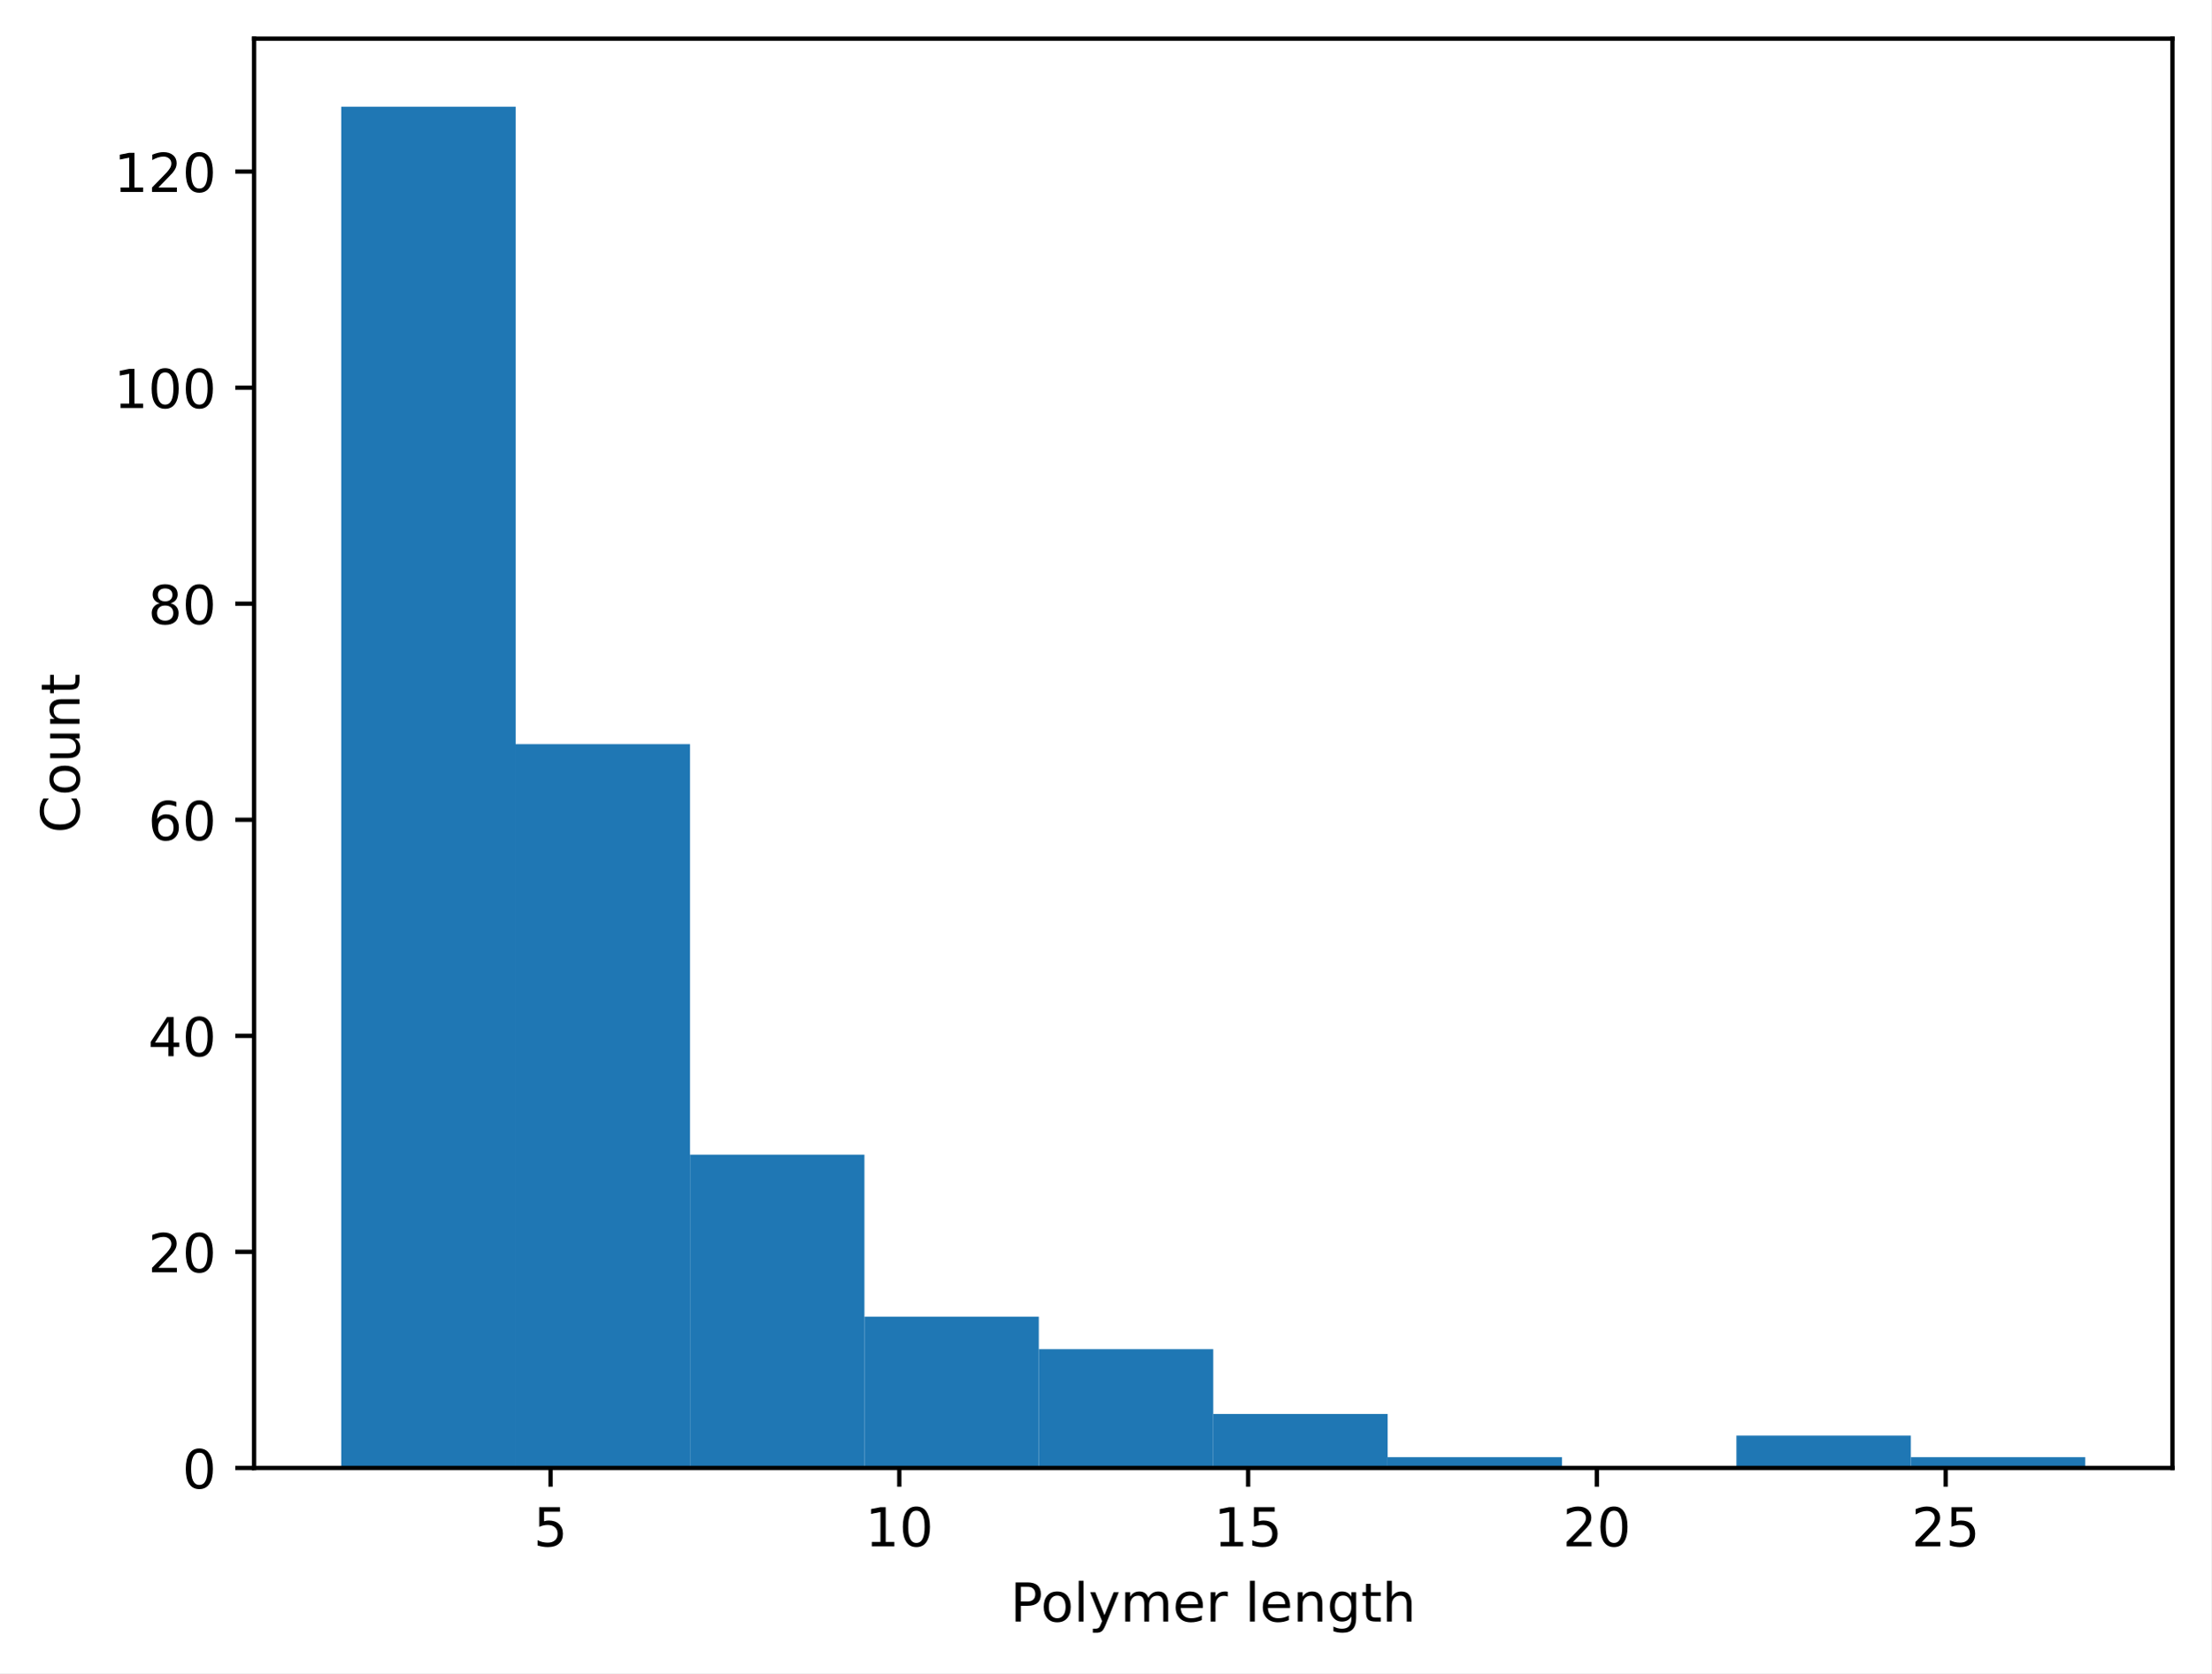
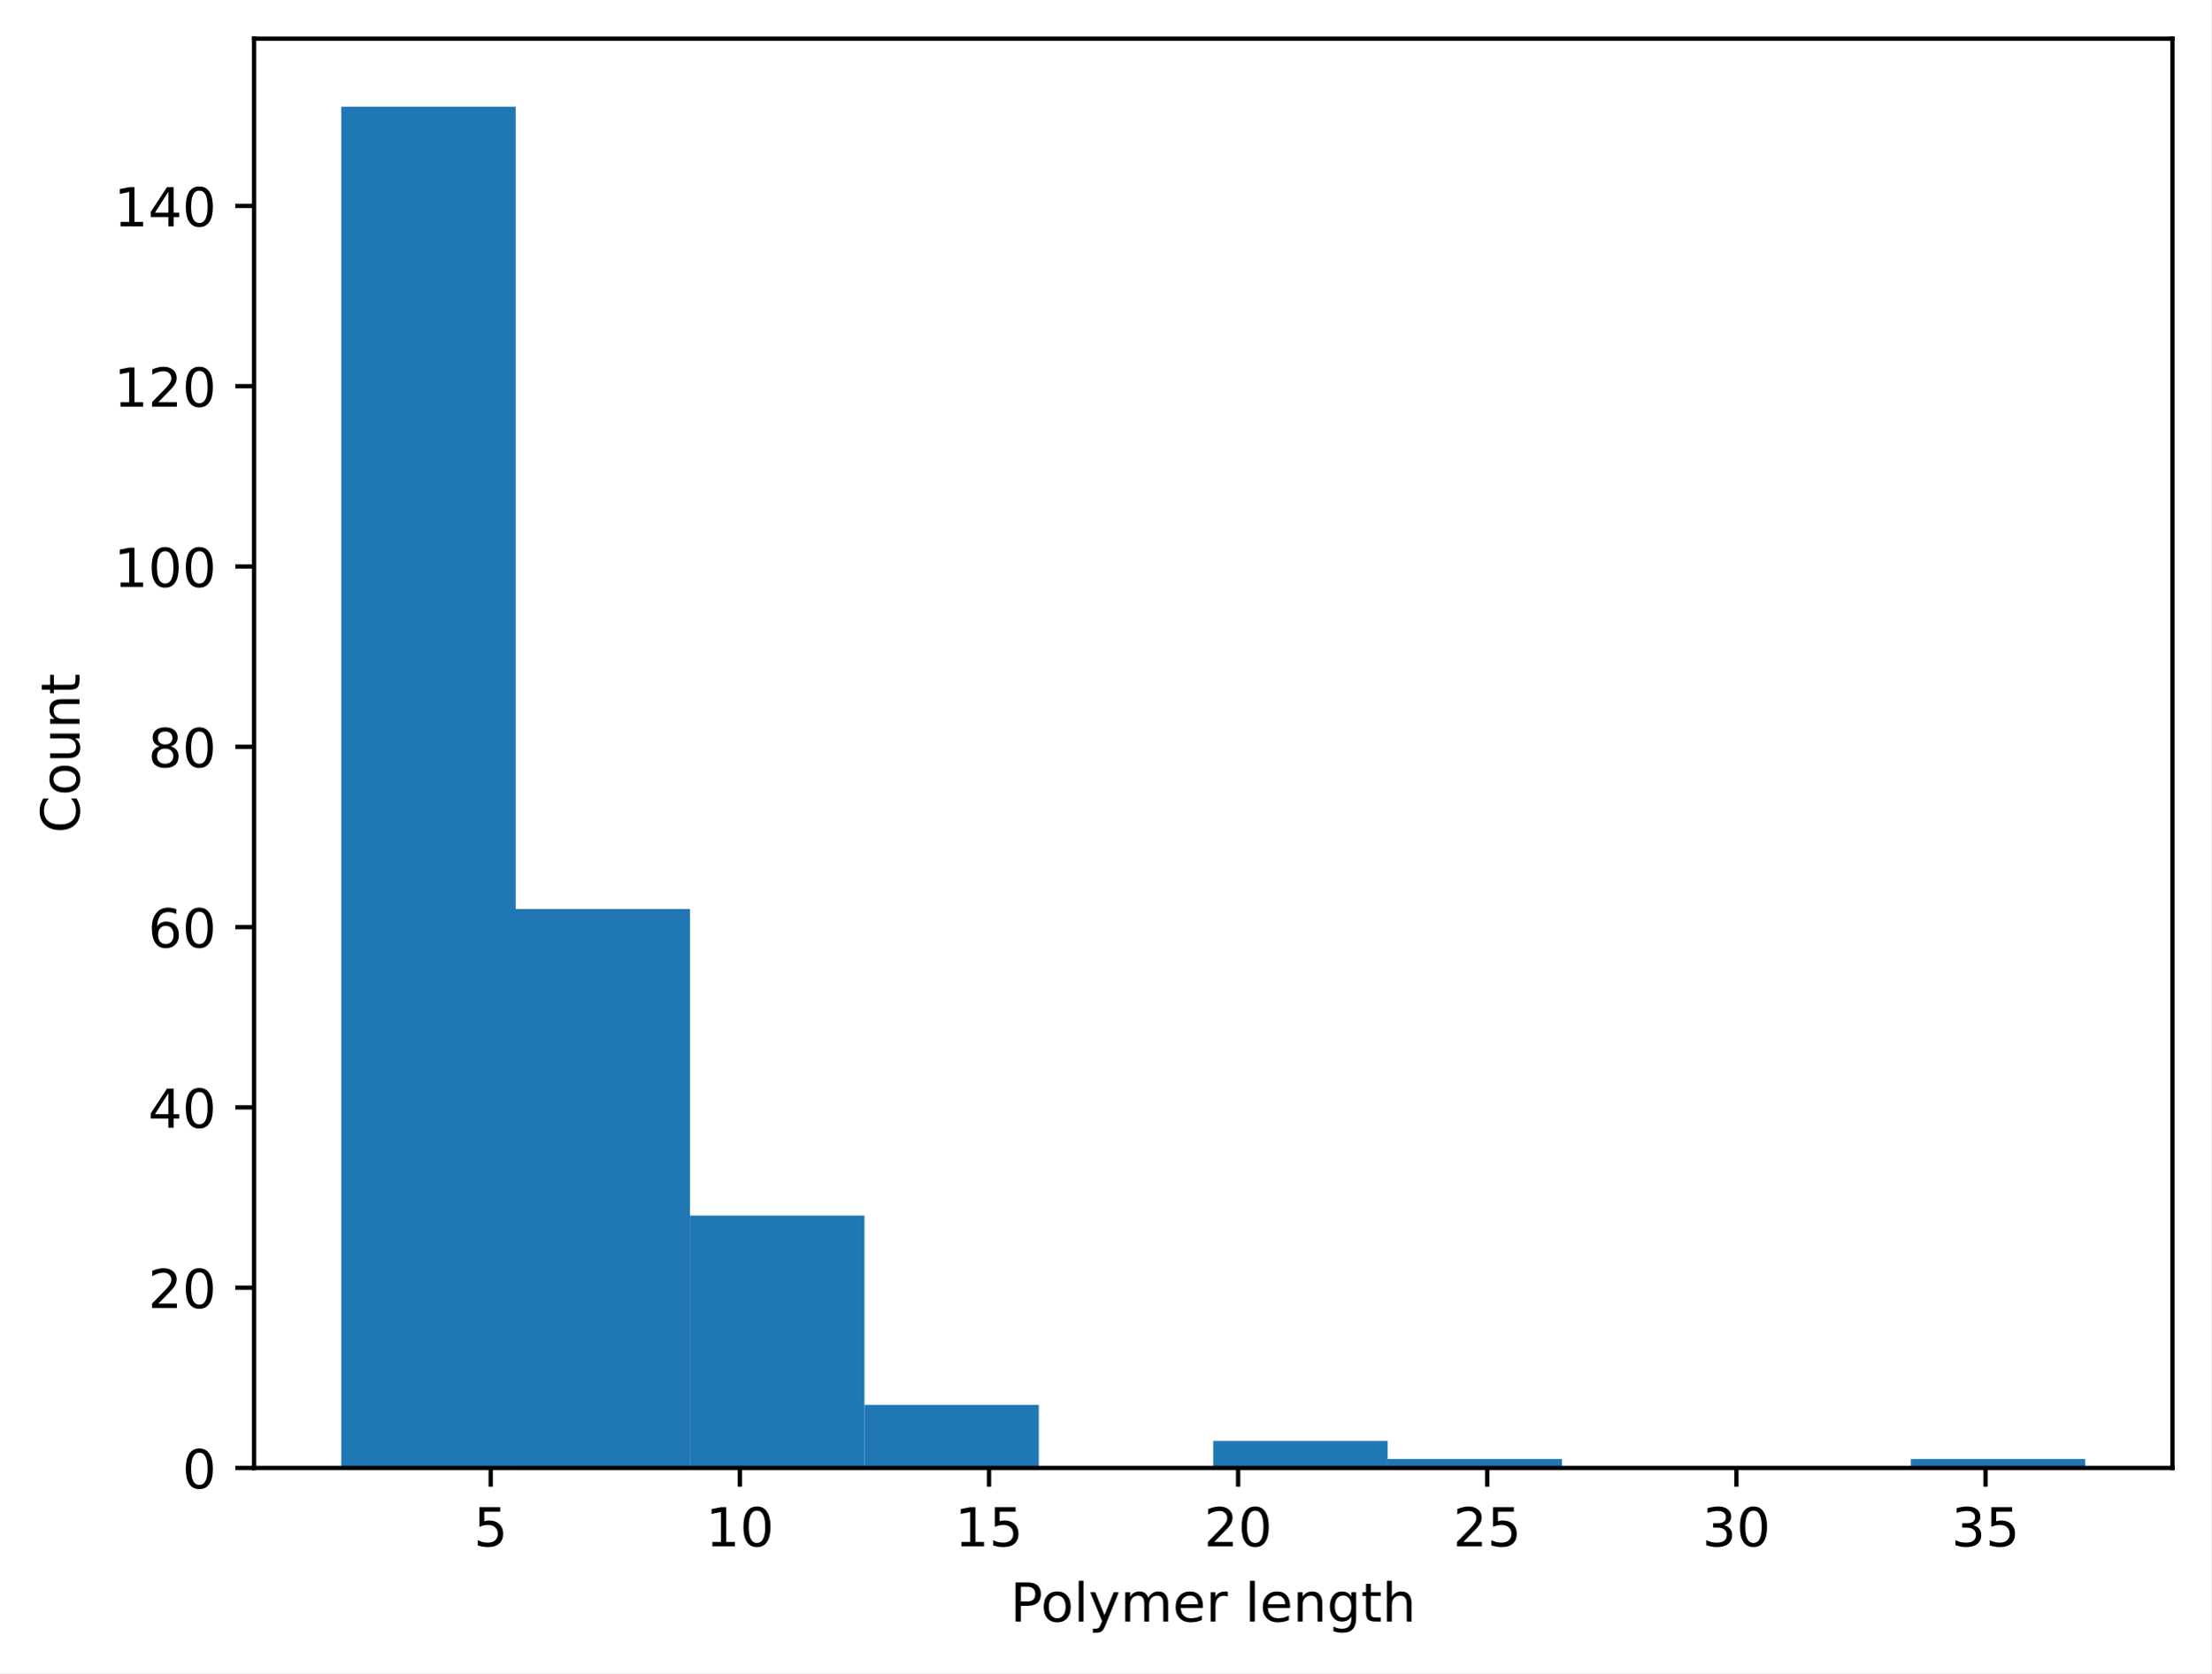
<svg xmlns="http://www.w3.org/2000/svg" xmlns:xlink="http://www.w3.org/1999/xlink" width="411.608pt" height="311.513pt" viewBox="0 0 411.608 311.513" version="1.1">
  <defs>
    <style type="text/css">*{stroke-linejoin: round; stroke-linecap: butt}</style>
  </defs>
  <g id="figure_1">
    <g id="patch_1">
      <path d="M 0 311.513  L 411.608 311.513  L 411.608 0  L 0 0  z " style="fill: #ffffff" />
    </g>
    <g id="axes_1">
      <g id="patch_2">
        <path d="M 47.288 273.312  L 404.408 273.312  L 404.408 7.2  L 47.288 7.2  z " style="fill: #ffffff" />
      </g>
      <g id="patch_3">
-         <path d="M 63.52 273.312  L 95.986 273.312  L 95.986 19.872  L 63.52 19.872  z " clip-path="url(#p9171158d1a)" style="fill: #1f77b4" />
+         <path d="M 63.52 273.312  L 95.986 273.312  L 95.986 19.872  L 63.52 19.872  z " clip-path="url(#p9e5629be46)" style="fill: #1f77b4" />
      </g>
      <g id="patch_4">
-         <path d="M 95.986 273.312  L 128.451 273.312  L 128.451 138.546  L 95.986 138.546  z " clip-path="url(#p9171158d1a)" style="fill: #1f77b4" />
+         <path d="M 95.986 273.312  L 128.451 273.312  L 128.451 169.251  L 95.986 169.251  z " clip-path="url(#p9e5629be46)" style="fill: #1f77b4" />
      </g>
      <g id="patch_5">
-         <path d="M 128.451 273.312  L 160.917 273.312  L 160.917 214.981  L 128.451 214.981  z " clip-path="url(#p9171158d1a)" style="fill: #1f77b4" />
+         <path d="M 128.451 273.312  L 160.917 273.312  L 160.917 226.317  L 128.451 226.317  z " clip-path="url(#p9e5629be46)" style="fill: #1f77b4" />
      </g>
      <g id="patch_6">
-         <path d="M 160.917 273.312  L 193.382 273.312  L 193.382 245.152  L 160.917 245.152  z " clip-path="url(#p9171158d1a)" style="fill: #1f77b4" />
+         <path d="M 160.917 273.312  L 193.382 273.312  L 193.382 261.563  L 160.917 261.563  z " clip-path="url(#p9e5629be46)" style="fill: #1f77b4" />
      </g>
      <g id="patch_7">
-         <path d="M 193.382 273.312  L 225.847 273.312  L 225.847 251.186  L 193.382 251.186  z " clip-path="url(#p9171158d1a)" style="fill: #1f77b4" />
+         <path d="M 193.382 273.312  L 225.847 273.312  L 225.847 273.312  L 193.382 273.312  z " clip-path="url(#p9e5629be46)" style="fill: #1f77b4" />
      </g>
      <g id="patch_8">
-         <path d="M 225.847 273.312  L 258.313 273.312  L 258.313 263.255  L 225.847 263.255  z " clip-path="url(#p9171158d1a)" style="fill: #1f77b4" />
+         <path d="M 225.847 273.312  L 258.313 273.312  L 258.313 268.277  L 225.847 268.277  z " clip-path="url(#p9e5629be46)" style="fill: #1f77b4" />
      </g>
      <g id="patch_9">
-         <path d="M 258.313 273.312  L 290.778 273.312  L 290.778 271.301  L 258.313 271.301  z " clip-path="url(#p9171158d1a)" style="fill: #1f77b4" />
+         <path d="M 258.313 273.312  L 290.778 273.312  L 290.778 271.634  L 258.313 271.634  z " clip-path="url(#p9e5629be46)" style="fill: #1f77b4" />
      </g>
      <g id="patch_10">
-         <path d="M 290.778 273.312  L 323.244 273.312  L 323.244 273.312  L 290.778 273.312  z " clip-path="url(#p9171158d1a)" style="fill: #1f77b4" />
+         <path d="M 290.778 273.312  L 323.244 273.312  L 323.244 273.312  L 290.778 273.312  z " clip-path="url(#p9e5629be46)" style="fill: #1f77b4" />
      </g>
      <g id="patch_11">
-         <path d="M 323.244 273.312  L 355.709 273.312  L 355.709 267.278  L 323.244 267.278  z " clip-path="url(#p9171158d1a)" style="fill: #1f77b4" />
+         <path d="M 323.244 273.312  L 355.709 273.312  L 355.709 273.312  L 323.244 273.312  z " clip-path="url(#p9e5629be46)" style="fill: #1f77b4" />
      </g>
      <g id="patch_12">
-         <path d="M 355.709 273.312  L 388.175 273.312  L 388.175 271.301  L 355.709 271.301  z " clip-path="url(#p9171158d1a)" style="fill: #1f77b4" />
+         <path d="M 355.709 273.312  L 388.175 273.312  L 388.175 271.634  L 355.709 271.634  z " clip-path="url(#p9e5629be46)" style="fill: #1f77b4" />
      </g>
      <g id="matplotlib.axis_1">
        <g id="xtick_1">
          <g id="line2d_1">
            <defs>
-               <path id="m643c597e19" d="M 0 0  L 0 3.5  " style="stroke: #000000; stroke-width: 0.8" />
+               <path id="m37bb8993ab" d="M 0 0  L 0 3.5  " style="stroke: #000000; stroke-width: 0.8" />
            </defs>
            <g>
-               <use xlink:href="#m643c597e19" x="102.479" y="273.312" style="stroke: #000000; stroke-width: 0.8" />
+               <use xlink:href="#m37bb8993ab" x="91.348" y="273.312" style="stroke: #000000; stroke-width: 0.8" />
            </g>
          </g>
          <g id="text_1">
-             <g transform="translate(99.29752 287.9097) scale(0.1 -0.1)">
+             <g transform="translate(88.16651 287.9097) scale(0.1 -0.1)">
              <defs>
                <path id="DejaVuSans-18" d="M 691 4666  L 3169 4666  L 3169 4134  L 1269 4134  L 1269 2991  Q 1406 3038 1543 3061  Q 1681 3084 1819 3084  Q 2600 3084 3056 2656  Q 3513 2228 3513 1497  Q 3513 744 3044 326  Q 2575 -91 1722 -91  Q 1428 -91 1123 -41  Q 819 9 494 109  L 494 744  Q 775 591 1075 516  Q 1375 441 1709 441  Q 2250 441 2565 725  Q 2881 1009 2881 1497  Q 2881 1984 2565 2268  Q 2250 2553 1709 2553  Q 1456 2553 1204 2497  Q 953 2441 691 2322  L 691 4666  z " transform="scale(0.015625)" />
              </defs>
              <use xlink:href="#DejaVuSans-18" />
            </g>
          </g>
        </g>
        <g id="xtick_2">
          <g id="line2d_2">
            <g>
-               <use xlink:href="#m643c597e19" x="167.41" y="273.312" style="stroke: #000000; stroke-width: 0.8" />
+               <use xlink:href="#m37bb8993ab" x="137.727" y="273.312" style="stroke: #000000; stroke-width: 0.8" />
            </g>
          </g>
          <g id="text_2">
-             <g transform="translate(161.0472 287.9097) scale(0.1 -0.1)">
+             <g transform="translate(131.3645 287.9097) scale(0.1 -0.1)">
              <defs>
                <path id="DejaVuSans-14" d="M 794 531  L 1825 531  L 1825 4091  L 703 3866  L 703 4441  L 1819 4666  L 2450 4666  L 2450 531  L 3481 531  L 3481 0  L 794 0  L 794 531  z " transform="scale(0.015625)" />
                <path id="DejaVuSans-13" d="M 2034 4250  Q 1547 4250 1301 3770  Q 1056 3291 1056 2328  Q 1056 1369 1301 889  Q 1547 409 2034 409  Q 2525 409 2770 889  Q 3016 1369 3016 2328  Q 3016 3291 2770 3770  Q 2525 4250 2034 4250  z M 2034 4750  Q 2819 4750 3233 4129  Q 3647 3509 3647 2328  Q 3647 1150 3233 529  Q 2819 -91 2034 -91  Q 1250 -91 836 529  Q 422 1150 422 2328  Q 422 3509 836 4129  Q 1250 4750 2034 4750  z " transform="scale(0.015625)" />
              </defs>
              <use xlink:href="#DejaVuSans-14" />
              <use xlink:href="#DejaVuSans-13" transform="translate(63.625 0)" />
            </g>
          </g>
        </g>
        <g id="xtick_3">
          <g id="line2d_3">
            <g>
-               <use xlink:href="#m643c597e19" x="232.341" y="273.312" style="stroke: #000000; stroke-width: 0.8" />
+               <use xlink:href="#m37bb8993ab" x="184.106" y="273.312" style="stroke: #000000; stroke-width: 0.8" />
            </g>
          </g>
          <g id="text_3">
-             <g transform="translate(225.9781 287.9097) scale(0.1 -0.1)">
+             <g transform="translate(177.7437 287.9097) scale(0.1 -0.1)">
              <use xlink:href="#DejaVuSans-14" />
              <use xlink:href="#DejaVuSans-18" transform="translate(63.625 0)" />
            </g>
          </g>
        </g>
        <g id="xtick_4">
          <g id="line2d_4">
            <g>
-               <use xlink:href="#m643c597e19" x="297.272" y="273.312" style="stroke: #000000; stroke-width: 0.8" />
+               <use xlink:href="#m37bb8993ab" x="230.485" y="273.312" style="stroke: #000000; stroke-width: 0.8" />
            </g>
          </g>
          <g id="text_4">
-             <g transform="translate(290.909 287.9097) scale(0.1 -0.1)">
+             <g transform="translate(224.1229 287.9097) scale(0.1 -0.1)">
              <defs>
                <path id="DejaVuSans-15" d="M 1228 531  L 3431 531  L 3431 0  L 469 0  L 469 531  Q 828 903 1448 1529  Q 2069 2156 2228 2338  Q 2531 2678 2651 2914  Q 2772 3150 2772 3378  Q 2772 3750 2511 3984  Q 2250 4219 1831 4219  Q 1534 4219 1204 4116  Q 875 4013 500 3803  L 500 4441  Q 881 4594 1212 4672  Q 1544 4750 1819 4750  Q 2544 4750 2975 4387  Q 3406 4025 3406 3419  Q 3406 3131 3298 2873  Q 3191 2616 2906 2266  Q 2828 2175 2409 1742  Q 1991 1309 1228 531  z " transform="scale(0.015625)" />
              </defs>
              <use xlink:href="#DejaVuSans-15" />
              <use xlink:href="#DejaVuSans-13" transform="translate(63.625 0)" />
            </g>
          </g>
        </g>
        <g id="xtick_5">
          <g id="line2d_5">
            <g>
-               <use xlink:href="#m643c597e19" x="362.202" y="273.312" style="stroke: #000000; stroke-width: 0.8" />
+               <use xlink:href="#m37bb8993ab" x="276.865" y="273.312" style="stroke: #000000; stroke-width: 0.8" />
            </g>
          </g>
          <g id="text_5">
-             <g transform="translate(355.8399 287.9097) scale(0.1 -0.1)">
+             <g transform="translate(270.5021 287.9097) scale(0.1 -0.1)">
              <use xlink:href="#DejaVuSans-15" />
              <use xlink:href="#DejaVuSans-18" transform="translate(63.625 0)" />
            </g>
          </g>
        </g>
-         <g id="text_6">
+         <g id="xtick_6">
+           <g id="line2d_6">
+             <g>
+               <use xlink:href="#m37bb8993ab" x="323.244" y="273.312" style="stroke: #000000; stroke-width: 0.8" />
+             </g>
+           </g>
+           <g id="text_6">
+             <g transform="translate(316.8814 287.9097) scale(0.1 -0.1)">
+               <defs>
+                 <path id="DejaVuSans-16" d="M 2597 2516  Q 3050 2419 3304 2112  Q 3559 1806 3559 1356  Q 3559 666 3084 287  Q 2609 -91 1734 -91  Q 1441 -91 1130 -33  Q 819 25 488 141  L 488 750  Q 750 597 1062 519  Q 1375 441 1716 441  Q 2309 441 2620 675  Q 2931 909 2931 1356  Q 2931 1769 2642 2001  Q 2353 2234 1838 2234  L 1294 2234  L 1294 2753  L 1863 2753  Q 2328 2753 2575 2939  Q 2822 3125 2822 3475  Q 2822 3834 2567 4026  Q 2313 4219 1838 4219  Q 1578 4219 1281 4162  Q 984 4106 628 3988  L 628 4550  Q 988 4650 1302 4700  Q 1616 4750 1894 4750  Q 2613 4750 3031 4423  Q 3450 4097 3450 3541  Q 3450 3153 3228 2886  Q 3006 2619 2597 2516  z " transform="scale(0.015625)" />
+               </defs>
+               <use xlink:href="#DejaVuSans-16" />
+               <use xlink:href="#DejaVuSans-13" transform="translate(63.625 0)" />
+             </g>
+           </g>
+         </g>
+         <g id="xtick_7">
+           <g id="line2d_7">
+             <g>
+               <use xlink:href="#m37bb8993ab" x="369.623" y="273.312" style="stroke: #000000; stroke-width: 0.8" />
+             </g>
+           </g>
+           <g id="text_7">
+             <g transform="translate(363.2606 287.9097) scale(0.1 -0.1)">
+               <use xlink:href="#DejaVuSans-16" />
+               <use xlink:href="#DejaVuSans-18" transform="translate(63.625 0)" />
+             </g>
+           </g>
+         </g>
+         <g id="text_8">
          <g transform="translate(188.0741 301.9104) scale(0.1 -0.1)">
            <defs>
              <path id="DejaVuSans-33" d="M 1259 4147  L 1259 2394  L 2053 2394  Q 2494 2394 2734 2622  Q 2975 2850 2975 3272  Q 2975 3691 2734 3919  Q 2494 4147 2053 4147  L 1259 4147  z M 628 4666  L 2053 4666  Q 2838 4666 3239 4311  Q 3641 3956 3641 3272  Q 3641 2581 3239 2228  Q 2838 1875 2053 1875  L 1259 1875  L 1259 0  L 628 0  L 628 4666  z " transform="scale(0.015625)" />
              <path id="DejaVuSans-52" d="M 1959 3097  Q 1497 3097 1228 2736  Q 959 2375 959 1747  Q 959 1119 1226 758  Q 1494 397 1959 397  Q 2419 397 2687 759  Q 2956 1122 2956 1747  Q 2956 2369 2687 2733  Q 2419 3097 1959 3097  z M 1959 3584  Q 2709 3584 3137 3096  Q 3566 2609 3566 1747  Q 3566 888 3137 398  Q 2709 -91 1959 -91  Q 1206 -91 779 398  Q 353 888 353 1747  Q 353 2609 779 3096  Q 1206 3584 1959 3584  z " transform="scale(0.015625)" />
              <path id="DejaVuSans-4f" d="M 603 4863  L 1178 4863  L 1178 0  L 603 0  L 603 4863  z " transform="scale(0.015625)" />
              <path id="DejaVuSans-5c" d="M 2059 -325  Q 1816 -950 1584 -1140  Q 1353 -1331 966 -1331  L 506 -1331  L 506 -850  L 844 -850  Q 1081 -850 1212 -737  Q 1344 -625 1503 -206  L 1606 56  L 191 3500  L 800 3500  L 1894 763  L 2988 3500  L 3597 3500  L 2059 -325  z " transform="scale(0.015625)" />
              <path id="DejaVuSans-50" d="M 3328 2828  Q 3544 3216 3844 3400  Q 4144 3584 4550 3584  Q 5097 3584 5394 3201  Q 5691 2819 5691 2113  L 5691 0  L 5113 0  L 5113 2094  Q 5113 2597 4934 2840  Q 4756 3084 4391 3084  Q 3944 3084 3684 2787  Q 3425 2491 3425 1978  L 3425 0  L 2847 0  L 2847 2094  Q 2847 2600 2669 2842  Q 2491 3084 2119 3084  Q 1678 3084 1418 2786  Q 1159 2488 1159 1978  L 1159 0  L 581 0  L 581 3500  L 1159 3500  L 1159 2956  Q 1356 3278 1631 3431  Q 1906 3584 2284 3584  Q 2666 3584 2933 3390  Q 3200 3197 3328 2828  z " transform="scale(0.015625)" />
              <path id="DejaVuSans-48" d="M 3597 1894  L 3597 1613  L 953 1613  Q 991 1019 1311 708  Q 1631 397 2203 397  Q 2534 397 2845 478  Q 3156 559 3463 722  L 3463 178  Q 3153 47 2828 -22  Q 2503 -91 2169 -91  Q 1331 -91 842 396  Q 353 884 353 1716  Q 353 2575 817 3079  Q 1281 3584 2069 3584  Q 2775 3584 3186 3129  Q 3597 2675 3597 1894  z M 3022 2063  Q 3016 2534 2758 2815  Q 2500 3097 2075 3097  Q 1594 3097 1305 2825  Q 1016 2553 972 2059  L 3022 2063  z " transform="scale(0.015625)" />
              <path id="DejaVuSans-55" d="M 2631 2963  Q 2534 3019 2420 3045  Q 2306 3072 2169 3072  Q 1681 3072 1420 2755  Q 1159 2438 1159 1844  L 1159 0  L 581 0  L 581 3500  L 1159 3500  L 1159 2956  Q 1341 3275 1631 3429  Q 1922 3584 2338 3584  Q 2397 3584 2469 3576  Q 2541 3569 2628 3553  L 2631 2963  z " transform="scale(0.015625)" />
              <path id="DejaVuSans-3" transform="scale(0.015625)" />
              <path id="DejaVuSans-51" d="M 3513 2113  L 3513 0  L 2938 0  L 2938 2094  Q 2938 2591 2744 2837  Q 2550 3084 2163 3084  Q 1697 3084 1428 2787  Q 1159 2491 1159 1978  L 1159 0  L 581 0  L 581 3500  L 1159 3500  L 1159 2956  Q 1366 3272 1645 3428  Q 1925 3584 2291 3584  Q 2894 3584 3203 3211  Q 3513 2838 3513 2113  z " transform="scale(0.015625)" />
              <path id="DejaVuSans-4a" d="M 2906 1791  Q 2906 2416 2648 2759  Q 2391 3103 1925 3103  Q 1463 3103 1205 2759  Q 947 2416 947 1791  Q 947 1169 1205 825  Q 1463 481 1925 481  Q 2391 481 2648 825  Q 2906 1169 2906 1791  z M 3481 434  Q 3481 -459 3084 -895  Q 2688 -1331 1869 -1331  Q 1566 -1331 1297 -1286  Q 1028 -1241 775 -1147  L 775 -588  Q 1028 -725 1275 -790  Q 1522 -856 1778 -856  Q 2344 -856 2625 -561  Q 2906 -266 2906 331  L 2906 616  Q 2728 306 2450 153  Q 2172 0 1784 0  Q 1141 0 747 490  Q 353 981 353 1791  Q 353 2603 747 3093  Q 1141 3584 1784 3584  Q 2172 3584 2450 3431  Q 2728 3278 2906 2969  L 2906 3500  L 3481 3500  L 3481 434  z " transform="scale(0.015625)" />
              <path id="DejaVuSans-57" d="M 1172 4494  L 1172 3500  L 2356 3500  L 2356 3053  L 1172 3053  L 1172 1153  Q 1172 725 1289 603  Q 1406 481 1766 481  L 2356 481  L 2356 0  L 1766 0  Q 1100 0 847 248  Q 594 497 594 1153  L 594 3053  L 172 3053  L 172 3500  L 594 3500  L 594 4494  L 1172 4494  z " transform="scale(0.015625)" />
              <path id="DejaVuSans-4b" d="M 3513 2113  L 3513 0  L 2938 0  L 2938 2094  Q 2938 2591 2744 2837  Q 2550 3084 2163 3084  Q 1697 3084 1428 2787  Q 1159 2491 1159 1978  L 1159 0  L 581 0  L 581 4863  L 1159 4863  L 1159 2956  Q 1366 3272 1645 3428  Q 1925 3584 2291 3584  Q 2894 3584 3203 3211  Q 3513 2838 3513 2113  z " transform="scale(0.015625)" />
            </defs>
            <use xlink:href="#DejaVuSans-33" />
            <use xlink:href="#DejaVuSans-52" transform="translate(56.73438 0)" />
            <use xlink:href="#DejaVuSans-4f" transform="translate(117.9219 0)" />
            <use xlink:href="#DejaVuSans-5c" transform="translate(145.7031 0)" />
            <use xlink:href="#DejaVuSans-50" transform="translate(204.8906 0)" />
            <use xlink:href="#DejaVuSans-48" transform="translate(302.2969 0)" />
            <use xlink:href="#DejaVuSans-55" transform="translate(363.8281 0)" />
            <use xlink:href="#DejaVuSans-3" transform="translate(404.9375 0)" />
            <use xlink:href="#DejaVuSans-4f" transform="translate(436.7188 0)" />
            <use xlink:href="#DejaVuSans-48" transform="translate(464.5 0)" />
            <use xlink:href="#DejaVuSans-51" transform="translate(526.0312 0)" />
            <use xlink:href="#DejaVuSans-4a" transform="translate(589.4062 0)" />
            <use xlink:href="#DejaVuSans-57" transform="translate(652.8906 0)" />
            <use xlink:href="#DejaVuSans-4b" transform="translate(692.0938 0)" />
          </g>
        </g>
      </g>
      <g id="matplotlib.axis_2">
        <g id="ytick_1">
-           <g id="line2d_6">
+           <g id="line2d_8">
            <defs>
-               <path id="m02e64d8a7b" d="M 0 0  L -3.5 0  " style="stroke: #000000; stroke-width: 0.8" />
+               <path id="m8f47f59737" d="M 0 0  L -3.5 0  " style="stroke: #000000; stroke-width: 0.8" />
            </defs>
            <g>
-               <use xlink:href="#m02e64d8a7b" x="47.288" y="273.312" style="stroke: #000000; stroke-width: 0.8" />
-             </g>
-           </g>
-           <g id="text_7">
+               <use xlink:href="#m8f47f59737" x="47.288" y="273.312" style="stroke: #000000; stroke-width: 0.8" />
+             </g>
+           </g>
+           <g id="text_9">
            <g transform="translate(33.925 277.1108) scale(0.1 -0.1)">
              <use xlink:href="#DejaVuSans-13" />
            </g>
          </g>
        </g>
        <g id="ytick_2">
-           <g id="line2d_7">
-             <g>
-               <use xlink:href="#m02e64d8a7b" x="47.288" y="233.083" style="stroke: #000000; stroke-width: 0.8" />
-             </g>
-           </g>
-           <g id="text_8">
-             <g transform="translate(27.5625 236.8823) scale(0.1 -0.1)">
+           <g id="line2d_9">
+             <g>
+               <use xlink:href="#m8f47f59737" x="47.288" y="239.744" style="stroke: #000000; stroke-width: 0.8" />
+             </g>
+           </g>
+           <g id="text_10">
+             <g transform="translate(27.5625 243.5426) scale(0.1 -0.1)">
              <use xlink:href="#DejaVuSans-15" />
              <use xlink:href="#DejaVuSans-13" transform="translate(63.625 0)" />
            </g>
          </g>
        </g>
        <g id="ytick_3">
-           <g id="line2d_8">
-             <g>
-               <use xlink:href="#m02e64d8a7b" x="47.288" y="192.855" style="stroke: #000000; stroke-width: 0.8" />
-             </g>
-           </g>
-           <g id="text_9">
-             <g transform="translate(27.5625 196.6537) scale(0.1 -0.1)">
+           <g id="line2d_10">
+             <g>
+               <use xlink:href="#m8f47f59737" x="47.288" y="206.176" style="stroke: #000000; stroke-width: 0.8" />
+             </g>
+           </g>
+           <g id="text_11">
+             <g transform="translate(27.5625 209.9744) scale(0.1 -0.1)">
              <defs>
                <path id="DejaVuSans-17" d="M 2419 4116  L 825 1625  L 2419 1625  L 2419 4116  z M 2253 4666  L 3047 4666  L 3047 1625  L 3713 1625  L 3713 1100  L 3047 1100  L 3047 0  L 2419 0  L 2419 1100  L 313 1100  L 313 1709  L 2253 4666  z " transform="scale(0.015625)" />
              </defs>
              <use xlink:href="#DejaVuSans-17" />
              <use xlink:href="#DejaVuSans-13" transform="translate(63.625 0)" />
            </g>
          </g>
        </g>
        <g id="ytick_4">
-           <g id="line2d_9">
-             <g>
-               <use xlink:href="#m02e64d8a7b" x="47.288" y="152.626" style="stroke: #000000; stroke-width: 0.8" />
-             </g>
-           </g>
-           <g id="text_10">
-             <g transform="translate(27.5625 156.4251) scale(0.1 -0.1)">
+           <g id="line2d_11">
+             <g>
+               <use xlink:href="#m8f47f59737" x="47.288" y="172.607" style="stroke: #000000; stroke-width: 0.8" />
+             </g>
+           </g>
+           <g id="text_12">
+             <g transform="translate(27.5625 176.4062) scale(0.1 -0.1)">
              <defs>
                <path id="DejaVuSans-19" d="M 2113 2584  Q 1688 2584 1439 2293  Q 1191 2003 1191 1497  Q 1191 994 1439 701  Q 1688 409 2113 409  Q 2538 409 2786 701  Q 3034 994 3034 1497  Q 3034 2003 2786 2293  Q 2538 2584 2113 2584  z M 3366 4563  L 3366 3988  Q 3128 4100 2886 4159  Q 2644 4219 2406 4219  Q 1781 4219 1451 3797  Q 1122 3375 1075 2522  Q 1259 2794 1537 2939  Q 1816 3084 2150 3084  Q 2853 3084 3261 2657  Q 3669 2231 3669 1497  Q 3669 778 3244 343  Q 2819 -91 2113 -91  Q 1303 -91 875 529  Q 447 1150 447 2328  Q 447 3434 972 4092  Q 1497 4750 2381 4750  Q 2619 4750 2861 4703  Q 3103 4656 3366 4563  z " transform="scale(0.015625)" />
              </defs>
              <use xlink:href="#DejaVuSans-19" />
              <use xlink:href="#DejaVuSans-13" transform="translate(63.625 0)" />
            </g>
          </g>
        </g>
        <g id="ytick_5">
-           <g id="line2d_10">
-             <g>
-               <use xlink:href="#m02e64d8a7b" x="47.288" y="112.398" style="stroke: #000000; stroke-width: 0.8" />
-             </g>
-           </g>
-           <g id="text_11">
-             <g transform="translate(27.5625 116.1965) scale(0.1 -0.1)">
+           <g id="line2d_12">
+             <g>
+               <use xlink:href="#m8f47f59737" x="47.288" y="139.039" style="stroke: #000000; stroke-width: 0.8" />
+             </g>
+           </g>
+           <g id="text_13">
+             <g transform="translate(27.5625 142.838) scale(0.1 -0.1)">
              <defs>
                <path id="DejaVuSans-1b" d="M 2034 2216  Q 1584 2216 1326 1975  Q 1069 1734 1069 1313  Q 1069 891 1326 650  Q 1584 409 2034 409  Q 2484 409 2743 651  Q 3003 894 3003 1313  Q 3003 1734 2745 1975  Q 2488 2216 2034 2216  z M 1403 2484  Q 997 2584 770 2862  Q 544 3141 544 3541  Q 544 4100 942 4425  Q 1341 4750 2034 4750  Q 2731 4750 3128 4425  Q 3525 4100 3525 3541  Q 3525 3141 3298 2862  Q 3072 2584 2669 2484  Q 3125 2378 3379 2068  Q 3634 1759 3634 1313  Q 3634 634 3220 271  Q 2806 -91 2034 -91  Q 1263 -91 848 271  Q 434 634 434 1313  Q 434 1759 690 2068  Q 947 2378 1403 2484  z M 1172 3481  Q 1172 3119 1398 2916  Q 1625 2713 2034 2713  Q 2441 2713 2670 2916  Q 2900 3119 2900 3481  Q 2900 3844 2670 4047  Q 2441 4250 2034 4250  Q 1625 4250 1398 4047  Q 1172 3844 1172 3481  z " transform="scale(0.015625)" />
              </defs>
              <use xlink:href="#DejaVuSans-1b" />
              <use xlink:href="#DejaVuSans-13" transform="translate(63.625 0)" />
            </g>
          </g>
        </g>
        <g id="ytick_6">
-           <g id="line2d_11">
-             <g>
-               <use xlink:href="#m02e64d8a7b" x="47.288" y="72.169" style="stroke: #000000; stroke-width: 0.8" />
-             </g>
-           </g>
-           <g id="text_12">
-             <g transform="translate(21.2 75.96797) scale(0.1 -0.1)">
+           <g id="line2d_13">
+             <g>
+               <use xlink:href="#m8f47f59737" x="47.288" y="105.471" style="stroke: #000000; stroke-width: 0.8" />
+             </g>
+           </g>
+           <g id="text_14">
+             <g transform="translate(21.2 109.2698) scale(0.1 -0.1)">
              <use xlink:href="#DejaVuSans-14" />
              <use xlink:href="#DejaVuSans-13" transform="translate(63.625 0)" />
              <use xlink:href="#DejaVuSans-13" transform="translate(127.25 0)" />
            </g>
          </g>
        </g>
        <g id="ytick_7">
-           <g id="line2d_12">
-             <g>
-               <use xlink:href="#m02e64d8a7b" x="47.288" y="31.941" style="stroke: #000000; stroke-width: 0.8" />
-             </g>
-           </g>
-           <g id="text_13">
-             <g transform="translate(21.2 35.7394) scale(0.1 -0.1)">
+           <g id="line2d_14">
+             <g>
+               <use xlink:href="#m8f47f59737" x="47.288" y="71.903" style="stroke: #000000; stroke-width: 0.8" />
+             </g>
+           </g>
+           <g id="text_15">
+             <g transform="translate(21.2 75.70156) scale(0.1 -0.1)">
              <use xlink:href="#DejaVuSans-14" />
              <use xlink:href="#DejaVuSans-15" transform="translate(63.625 0)" />
              <use xlink:href="#DejaVuSans-13" transform="translate(127.25 0)" />
            </g>
          </g>
        </g>
-         <g id="text_14">
+         <g id="ytick_8">
+           <g id="line2d_15">
+             <g>
+               <use xlink:href="#m8f47f59737" x="47.288" y="38.335" style="stroke: #000000; stroke-width: 0.8" />
+             </g>
+           </g>
+           <g id="text_16">
+             <g transform="translate(21.2 42.13334) scale(0.1 -0.1)">
+               <use xlink:href="#DejaVuSans-14" />
+               <use xlink:href="#DejaVuSans-17" transform="translate(63.625 0)" />
+               <use xlink:href="#DejaVuSans-13" transform="translate(127.25 0)" />
+             </g>
+           </g>
+         </g>
+         <g id="text_17">
          <g transform="translate(14.79766 155.1044) rotate(-90) scale(0.1 -0.1)">
            <defs>
              <path id="DejaVuSans-26" d="M 4122 4306  L 4122 3641  Q 3803 3938 3442 4084  Q 3081 4231 2675 4231  Q 1875 4231 1450 3742  Q 1025 3253 1025 2328  Q 1025 1406 1450 917  Q 1875 428 2675 428  Q 3081 428 3442 575  Q 3803 722 4122 1019  L 4122 359  Q 3791 134 3420 21  Q 3050 -91 2638 -91  Q 1578 -91 968 557  Q 359 1206 359 2328  Q 359 3453 968 4101  Q 1578 4750 2638 4750  Q 3056 4750 3426 4639  Q 3797 4528 4122 4306  z " transform="scale(0.015625)" />
              <path id="DejaVuSans-58" d="M 544 1381  L 544 3500  L 1119 3500  L 1119 1403  Q 1119 906 1312 657  Q 1506 409 1894 409  Q 2359 409 2629 706  Q 2900 1003 2900 1516  L 2900 3500  L 3475 3500  L 3475 0  L 2900 0  L 2900 538  Q 2691 219 2414 64  Q 2138 -91 1772 -91  Q 1169 -91 856 284  Q 544 659 544 1381  z M 1991 3584  L 1991 3584  z " transform="scale(0.015625)" />
            </defs>
            <use xlink:href="#DejaVuSans-26" />
            <use xlink:href="#DejaVuSans-52" transform="translate(69.82812 0)" />
            <use xlink:href="#DejaVuSans-58" transform="translate(131.0156 0)" />
            <use xlink:href="#DejaVuSans-51" transform="translate(194.3906 0)" />
            <use xlink:href="#DejaVuSans-57" transform="translate(257.7656 0)" />
          </g>
        </g>
      </g>
      <g id="patch_13">
        <path d="M 47.288 273.312  L 47.288 7.2  " style="fill: none; stroke: #000000; stroke-width: 0.8; stroke-linejoin: miter; stroke-linecap: square" />
      </g>
      <g id="patch_14">
        <path d="M 404.408 273.312  L 404.408 7.2  " style="fill: none; stroke: #000000; stroke-width: 0.8; stroke-linejoin: miter; stroke-linecap: square" />
      </g>
      <g id="patch_15">
        <path d="M 47.288 273.312  L 404.408 273.312  " style="fill: none; stroke: #000000; stroke-width: 0.8; stroke-linejoin: miter; stroke-linecap: square" />
      </g>
      <g id="patch_16">
        <path d="M 47.288 7.2  L 404.408 7.2  " style="fill: none; stroke: #000000; stroke-width: 0.8; stroke-linejoin: miter; stroke-linecap: square" />
      </g>
    </g>
  </g>
  <defs>
-     <clipPath id="p9171158d1a">
+     <clipPath id="p9e5629be46">
      <rect x="47.288" y="7.2" width="357.12" height="266.112" />
    </clipPath>
  </defs>
</svg>
